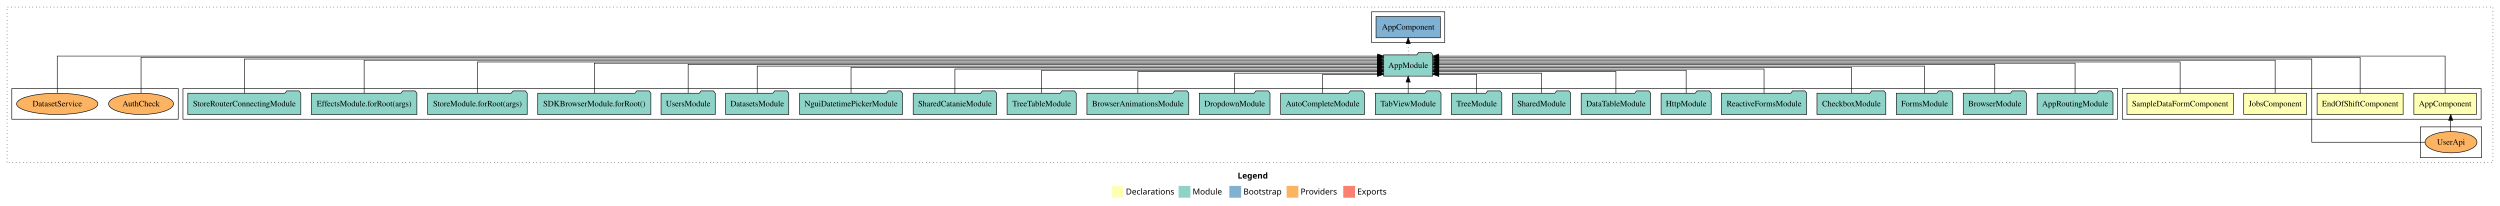
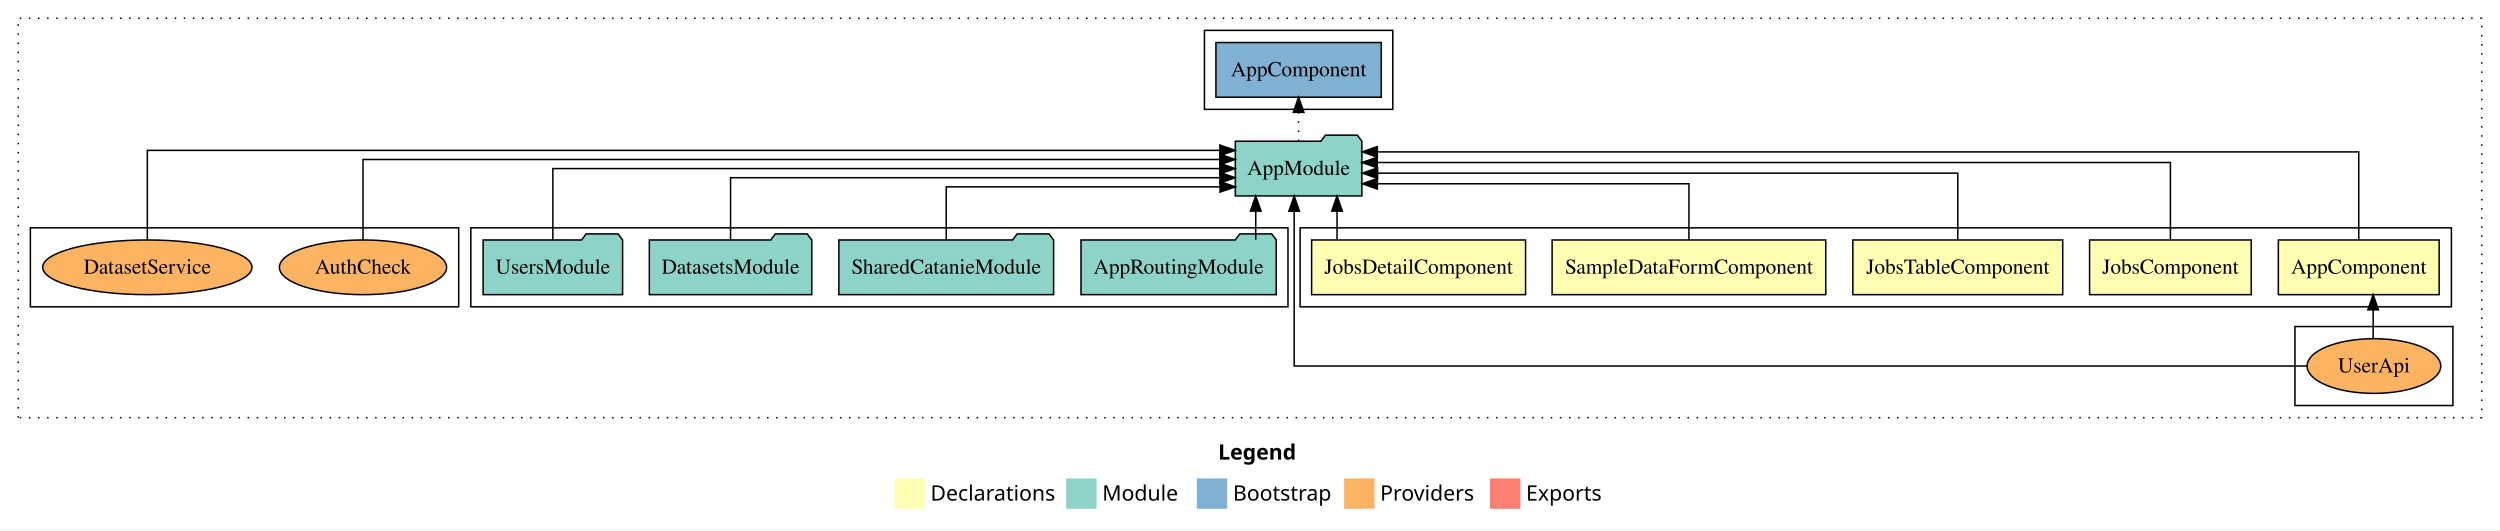
- <svg xmlns="http://www.w3.org/2000/svg" width="4236pt" height="349pt" viewBox="0.00 0.00 4236.00 349.00">
+ <svg xmlns="http://www.w3.org/2000/svg" width="1646pt" height="349pt" viewBox="0.00 0.00 1646.00 349.00">
  <g id="graph0" class="graph" transform="scale(1 1) rotate(0) translate(4 345)">
-     <polygon fill="#ffffff" stroke="transparent" points="-4,4 -4,-345 4232,-345 4232,4 -4,4" />
-     <text text-anchor="start" x="2093.009" y="-42.4" font-family="sans-serif" font-weight="bold" font-size="14.00" fill="#000000">Legend</text>
-     <polygon fill="#ffffb3" stroke="transparent" points="1880,-10 1880,-30 1900,-30 1900,-10 1880,-10" />
-     <text text-anchor="start" x="1903.629" y="-15.4" font-family="sans-serif" font-size="14.00" fill="#000000">  Declarations</text>
-     <polygon fill="#8dd3c7" stroke="transparent" points="1993,-10 1993,-30 2013,-30 2013,-10 1993,-10" />
-     <text text-anchor="start" x="2016.725" y="-15.4" font-family="sans-serif" font-size="14.00" fill="#000000">  Module</text>
-     <polygon fill="#80b1d3" stroke="transparent" points="2079,-10 2079,-30 2099,-30 2099,-10 2079,-10" />
-     <text text-anchor="start" x="2102.781" y="-15.4" font-family="sans-serif" font-size="14.00" fill="#000000">  Bootstrap</text>
-     <polygon fill="#fdb462" stroke="transparent" points="2176,-10 2176,-30 2196,-30 2196,-10 2176,-10" />
-     <text text-anchor="start" x="2199.673" y="-15.4" font-family="sans-serif" font-size="14.00" fill="#000000">  Providers</text>
-     <polygon fill="#fb8072" stroke="transparent" points="2272,-10 2272,-30 2292,-30 2292,-10 2272,-10" />
-     <text text-anchor="start" x="2295.726" y="-15.4" font-family="sans-serif" font-size="14.00" fill="#000000">  Exports</text>
+     <polygon fill="#ffffff" stroke="transparent" points="-4,4 -4,-345 1642,-345 1642,4 -4,4" />
+     <text text-anchor="start" x="798.009" y="-42.4" font-family="sans-serif" font-weight="bold" font-size="14.00" fill="#000000">Legend</text>
+     <polygon fill="#ffffb3" stroke="transparent" points="585,-10 585,-30 605,-30 605,-10 585,-10" />
+     <text text-anchor="start" x="608.629" y="-15.4" font-family="sans-serif" font-size="14.00" fill="#000000">  Declarations</text>
+     <polygon fill="#8dd3c7" stroke="transparent" points="698,-10 698,-30 718,-30 718,-10 698,-10" />
+     <text text-anchor="start" x="721.725" y="-15.4" font-family="sans-serif" font-size="14.00" fill="#000000">  Module</text>
+     <polygon fill="#80b1d3" stroke="transparent" points="784,-10 784,-30 804,-30 804,-10 784,-10" />
+     <text text-anchor="start" x="807.781" y="-15.4" font-family="sans-serif" font-size="14.00" fill="#000000">  Bootstrap</text>
+     <polygon fill="#fdb462" stroke="transparent" points="881,-10 881,-30 901,-30 901,-10 881,-10" />
+     <text text-anchor="start" x="904.673" y="-15.4" font-family="sans-serif" font-size="14.00" fill="#000000">  Providers</text>
+     <polygon fill="#fb8072" stroke="transparent" points="977,-10 977,-30 997,-30 997,-10 977,-10" />
+     <text text-anchor="start" x="1000.726" y="-15.4" font-family="sans-serif" font-size="14.00" fill="#000000">  Exports</text>
    <g id="clust1" class="cluster">
-       <polygon fill="none" stroke="#000000" stroke-dasharray="1,5" points="8,-70 8,-333 4220,-333 4220,-70 8,-70" />
+       <polygon fill="none" stroke="#000000" stroke-dasharray="1,5" points="8,-70 8,-333 1630,-333 1630,-70 8,-70" />
    </g>
    <g id="clust2" class="cluster">
-       <polygon fill="none" stroke="#000000" points="3592,-143 3592,-195 4200,-195 4200,-143 3592,-143" />
+       <polygon fill="none" stroke="#000000" points="852,-143 852,-195 1610,-195 1610,-143 852,-143" />
    </g>
    <g id="clust3" class="cluster">
-       <polygon fill="none" stroke="#000000" points="4097,-78 4097,-130 4201,-130 4201,-78 4097,-78" />
+       <polygon fill="none" stroke="#000000" points="1507,-78 1507,-130 1611,-130 1611,-78 1507,-78" />
    </g>
-     <g id="clust7" class="cluster">
-       <polygon fill="none" stroke="#000000" points="306,-143 306,-195 3584,-195 3584,-143 306,-143" />
-     </g>
-     <g id="clust9" class="cluster">
-       <polygon fill="none" stroke="#000000" points="2320,-273 2320,-325 2444,-325 2444,-273 2320,-273" />
+     <g id="clust8" class="cluster">
+       <polygon fill="none" stroke="#000000" points="306,-143 306,-195 844,-195 844,-143 306,-143" />
    </g>
    <g id="clust10" class="cluster">
+       <polygon fill="none" stroke="#000000" points="789,-273 789,-325 913,-325 913,-273 789,-273" />
+     </g>
+     <g id="clust11" class="cluster">
      <polygon fill="none" stroke="#000000" points="16,-143 16,-195 298,-195 298,-143 16,-143" />
    </g>
    <g id="node1" class="node">
-       <polygon fill="#ffffb3" stroke="#000000" points="4191.94,-187 4086.06,-187 4086.06,-151 4191.94,-151 4191.94,-187" />
-       <text text-anchor="middle" x="4139" y="-164.8" font-family="Times,serif" font-size="14.00" fill="#000000">AppComponent</text>
+       <polygon fill="#ffffb3" stroke="#000000" points="1601.94,-187 1496.06,-187 1496.06,-151 1601.94,-151 1601.94,-187" />
+       <text text-anchor="middle" x="1549" y="-164.8" font-family="Times,serif" font-size="14.00" fill="#000000">AppComponent</text>
+     </g>
+     <g id="node6" class="node">
+       <polygon fill="#8dd3c7" stroke="#000000" points="892.657,-252 889.657,-256 868.657,-256 865.657,-252 809.343,-252 809.343,-216 892.657,-216 892.657,-252" />
+       <text text-anchor="middle" x="851" y="-229.8" font-family="Times,serif" font-size="14.00" fill="#000000">AppModule</text>
+     </g>
+     <g id="edge1" class="edge">
+       <path fill="none" stroke="#000000" d="M1549,-187.011C1549,-209.485 1549,-245 1549,-245 1549,-245 902.832,-245 902.832,-245" />
+       <polygon fill="#000000" stroke="#000000" points="902.832,-241.5 892.832,-245 902.832,-248.5 902.832,-241.5" />
+     </g>
+     <g id="node2" class="node">
+       <polygon fill="#ffffb3" stroke="#000000" points="1478.222,-187 1371.778,-187 1371.778,-151 1478.222,-151 1478.222,-187" />
+       <text text-anchor="middle" x="1425" y="-164.8" font-family="Times,serif" font-size="14.00" fill="#000000">JobsComponent</text>
+     </g>
+     <g id="edge3" class="edge">
+       <path fill="none" stroke="#000000" d="M1425,-187.129C1425,-207.572 1425,-238 1425,-238 1425,-238 902.743,-238 902.743,-238" />
+       <polygon fill="#000000" stroke="#000000" points="902.743,-234.5 892.743,-238 902.743,-241.5 902.743,-234.5" />
+     </g>
+     <g id="node3" class="node">
+       <polygon fill="#ffffb3" stroke="#000000" points="1354.094,-187 1215.906,-187 1215.906,-151 1354.094,-151 1354.094,-187" />
+       <text text-anchor="middle" x="1285" y="-164.8" font-family="Times,serif" font-size="14.00" fill="#000000">JobsTableComponent</text>
+     </g>
+     <g id="edge4" class="edge">
+       <path fill="none" stroke="#000000" d="M1285,-187.267C1285,-205.555 1285,-231 1285,-231 1285,-231 903.008,-231 903.008,-231" />
+       <polygon fill="#000000" stroke="#000000" points="903.008,-227.5 893.008,-231 903.008,-234.5 903.008,-227.5" />
+     </g>
+     <g id="node4" class="node">
+       <polygon fill="#ffffb3" stroke="#000000" points="1198.086,-187 1017.914,-187 1017.914,-151 1198.086,-151 1198.086,-187" />
+       <text text-anchor="middle" x="1108" y="-164.8" font-family="Times,serif" font-size="14.00" fill="#000000">SampleDataFormComponent</text>
+     </g>
+     <g id="edge5" class="edge">
+       <path fill="none" stroke="#000000" d="M1108,-187.009C1108,-203.049 1108,-224 1108,-224 1108,-224 902.864,-224 902.864,-224" />
+       <polygon fill="#000000" stroke="#000000" points="902.864,-220.5 892.864,-224 902.863,-227.5 902.864,-220.5" />
    </g>
    <g id="node5" class="node">
-       <polygon fill="#8dd3c7" stroke="#000000" points="2423.657,-252 2420.657,-256 2399.657,-256 2396.657,-252 2340.343,-252 2340.343,-216 2423.657,-216 2423.657,-252" />
-       <text text-anchor="middle" x="2382" y="-229.8" font-family="Times,serif" font-size="14.00" fill="#000000">AppModule</text>
+       <polygon fill="#ffffb3" stroke="#000000" points="1000.43,-187 859.57,-187 859.57,-151 1000.43,-151 1000.43,-187" />
+       <text text-anchor="middle" x="930" y="-164.8" font-family="Times,serif" font-size="14.00" fill="#000000">JobsDetailComponent</text>
    </g>
-     <g id="edge1" class="edge">
-       <path fill="none" stroke="#000000" d="M4139,-187.38C4139,-211.279 4139,-250 4139,-250 4139,-250 2433.699,-250 2433.699,-250" />
-       <polygon fill="#000000" stroke="#000000" points="2433.699,-246.5 2423.699,-250 2433.699,-253.5 2433.699,-246.5" />
+     <g id="edge6" class="edge">
+       <path fill="none" stroke="#000000" d="M876.307,-187.106C876.307,-187.106 876.307,-205.991 876.307,-205.991" />
+       <polygon fill="#000000" stroke="#000000" points="872.807,-205.991 876.307,-215.991 879.807,-205.991 872.807,-205.991" />
    </g>
-     <g id="node2" class="node">
-       <polygon fill="#ffffb3" stroke="#000000" points="4067.877,-187 3922.123,-187 3922.123,-151 4067.877,-151 4067.877,-187" />
-       <text text-anchor="middle" x="3995" y="-164.8" font-family="Times,serif" font-size="14.00" fill="#000000">EndOfShiftComponent</text>
+     <g id="node12" class="node">
+       <polygon fill="#80b1d3" stroke="#000000" points="905.439,-317 796.561,-317 796.561,-281 905.439,-281 905.439,-317" />
+       <text text-anchor="middle" x="851" y="-294.8" font-family="Times,serif" font-size="14.00" fill="#000000">AppComponent </text>
    </g>
-     <g id="edge3" class="edge">
-       <path fill="none" stroke="#000000" d="M3995,-187.323C3995,-210.66 3995,-248 3995,-248 3995,-248 2433.903,-248 2433.903,-248" />
-       <polygon fill="#000000" stroke="#000000" points="2433.903,-244.5 2423.903,-248 2433.903,-251.5 2433.903,-244.5" />
+     <g id="edge11" class="edge">
+       <path fill="none" stroke="#000000" stroke-dasharray="1,5" d="M851,-252.106C851,-252.106 851,-270.991 851,-270.991" />
+       <polygon fill="#000000" stroke="#000000" points="847.5,-270.991 851,-280.991 854.5,-270.991 847.5,-270.991" />
    </g>
-     <g id="node3" class="node">
-       <polygon fill="#ffffb3" stroke="#000000" points="3904.222,-187 3797.778,-187 3797.778,-151 3904.222,-151 3904.222,-187" />
-       <text text-anchor="middle" x="3851" y="-164.8" font-family="Times,serif" font-size="14.00" fill="#000000">JobsComponent</text>
-     </g>
-     <g id="edge4" class="edge">
-       <path fill="none" stroke="#000000" d="M3851,-187.292C3851,-209.206 3851,-243 3851,-243 3851,-243 2433.988,-243 2433.988,-243" />
-       <polygon fill="#000000" stroke="#000000" points="2433.988,-239.5 2423.988,-243 2433.988,-246.5 2433.988,-239.5" />
-     </g>
-     <g id="node4" class="node">
-       <polygon fill="#ffffb3" stroke="#000000" points="3780.086,-187 3599.914,-187 3599.914,-151 3780.086,-151 3780.086,-187" />
-       <text text-anchor="middle" x="3690" y="-164.8" font-family="Times,serif" font-size="14.00" fill="#000000">SampleDataFormComponent</text>
-     </g>
-     <g id="edge5" class="edge">
-       <path fill="none" stroke="#000000" d="M3690,-187.284C3690,-208.321 3690,-240 3690,-240 3690,-240 2433.671,-240 2433.671,-240" />
-       <polygon fill="#000000" stroke="#000000" points="2433.671,-236.5 2423.671,-240 2433.671,-243.5 2433.671,-236.5" />
-     </g>
-     <g id="node29" class="node">
-       <polygon fill="#80b1d3" stroke="#000000" points="2436.439,-317 2327.561,-317 2327.561,-281 2436.439,-281 2436.439,-317" />
-       <text text-anchor="middle" x="2382" y="-294.8" font-family="Times,serif" font-size="14.00" fill="#000000">AppComponent </text>
-     </g>
-     <g id="edge28" class="edge">
-       <path fill="none" stroke="#000000" stroke-dasharray="1,5" d="M2382,-252.106C2382,-252.106 2382,-270.991 2382,-270.991" />
-       <polygon fill="#000000" stroke="#000000" points="2378.5,-270.991 2382,-280.991 2385.5,-270.991 2378.5,-270.991" />
-     </g>
-     <g id="node6" class="node">
-       <ellipse fill="#fdb462" stroke="#000000" cx="4149" cy="-104" rx="43.998" ry="18" />
-       <text text-anchor="middle" x="4149" y="-99.8" font-family="Times,serif" font-size="14.00" fill="#000000">UserApi</text>
+     <g id="node7" class="node">
+       <ellipse fill="#fdb462" stroke="#000000" cx="1559" cy="-104" rx="43.998" ry="18" />
+       <text text-anchor="middle" x="1559" y="-99.8" font-family="Times,serif" font-size="14.00" fill="#000000">UserApi</text>
    </g>
    <g id="edge2" class="edge">
-       <path fill="none" stroke="#000000" d="M4148.485,-122.106C4148.485,-122.106 4148.485,-140.991 4148.485,-140.991" />
-       <polygon fill="#000000" stroke="#000000" points="4144.986,-140.991 4148.485,-150.991 4151.986,-140.991 4144.986,-140.991" />
+       <path fill="none" stroke="#000000" d="M1558.486,-122.106C1558.486,-122.106 1558.486,-140.991 1558.486,-140.991" />
+       <polygon fill="#000000" stroke="#000000" points="1554.986,-140.991 1558.486,-150.991 1561.986,-140.991 1554.986,-140.991" />
    </g>
-     <g id="edge31" class="edge">
-       <path fill="none" stroke="#000000" d="M4105.179,-104C4036.955,-104 3913.086,-104 3913.086,-104 3913.086,-104 3913.086,-245 3913.086,-245 3913.086,-245 2433.747,-245 2433.747,-245" />
-       <polygon fill="#000000" stroke="#000000" points="2433.747,-241.5 2423.747,-245 2433.747,-248.5 2433.747,-241.5" />
-     </g>
-     <g id="node7" class="node">
-       <polygon fill="#8dd3c7" stroke="#000000" points="3576.274,-187 3573.274,-191 3552.274,-191 3549.274,-187 3447.726,-187 3447.726,-151 3576.274,-151 3576.274,-187" />
-       <text text-anchor="middle" x="3512" y="-164.8" font-family="Times,serif" font-size="14.00" fill="#000000">AppRoutingModule</text>
-     </g>
-     <g id="edge6" class="edge">
-       <path fill="none" stroke="#000000" d="M3512,-187.129C3512,-207.572 3512,-238 3512,-238 3512,-238 2433.896,-238 2433.896,-238" />
-       <polygon fill="#000000" stroke="#000000" points="2433.896,-234.5 2423.896,-238 2433.896,-241.5 2433.896,-234.5" />
+     <g id="edge14" class="edge">
+       <path fill="none" stroke="#000000" d="M1515.066,-104C1360.07,-104 848.086,-104 848.086,-104 848.086,-104 848.086,-205.924 848.086,-205.924" />
+       <polygon fill="#000000" stroke="#000000" points="844.586,-205.924 848.086,-215.924 851.586,-205.924 844.586,-205.924" />
    </g>
    <g id="node8" class="node">
-       <polygon fill="#8dd3c7" stroke="#000000" points="3429.473,-187 3426.473,-191 3405.473,-191 3402.473,-187 3322.527,-187 3322.527,-151 3429.473,-151 3429.473,-187" />
-       <text text-anchor="middle" x="3376" y="-164.8" font-family="Times,serif" font-size="14.00" fill="#000000">BrowserModule</text>
+       <polygon fill="#8dd3c7" stroke="#000000" points="836.274,-187 833.274,-191 812.274,-191 809.274,-187 707.726,-187 707.726,-151 836.274,-151 836.274,-187" />
+       <text text-anchor="middle" x="772" y="-164.8" font-family="Times,serif" font-size="14.00" fill="#000000">AppRoutingModule</text>
    </g>
    <g id="edge7" class="edge">
-       <path fill="none" stroke="#000000" d="M3376,-187.308C3376,-207.145 3376,-236 3376,-236 3376,-236 2433.76,-236 2433.76,-236" />
-       <polygon fill="#000000" stroke="#000000" points="2433.76,-232.5 2423.76,-236 2433.76,-239.5 2433.76,-232.5" />
+       <path fill="none" stroke="#000000" d="M822.779,-187.106C822.779,-187.106 822.779,-205.991 822.779,-205.991" />
+       <polygon fill="#000000" stroke="#000000" points="819.279,-205.991 822.779,-215.991 826.279,-205.991 819.279,-205.991" />
    </g>
    <g id="node9" class="node">
-       <polygon fill="#8dd3c7" stroke="#000000" points="3304.829,-187 3301.829,-191 3280.829,-191 3277.829,-187 3209.171,-187 3209.171,-151 3304.829,-151 3304.829,-187" />
-       <text text-anchor="middle" x="3257" y="-164.8" font-family="Times,serif" font-size="14.00" fill="#000000">FormsModule</text>
+       <polygon fill="#8dd3c7" stroke="#000000" points="689.684,-187 686.684,-191 665.684,-191 662.684,-187 548.316,-187 548.316,-151 689.684,-151 689.684,-187" />
+       <text text-anchor="middle" x="619" y="-164.8" font-family="Times,serif" font-size="14.00" fill="#000000">SharedCatanieModule</text>
    </g>
    <g id="edge8" class="edge">
-       <path fill="none" stroke="#000000" d="M3257,-187.169C3257,-206.09 3257,-233 3257,-233 3257,-233 2433.908,-233 2433.908,-233" />
-       <polygon fill="#000000" stroke="#000000" points="2433.908,-229.5 2423.908,-233 2433.908,-236.5 2433.908,-229.5" />
+       <path fill="none" stroke="#000000" d="M619,-187.24C619,-202.571 619,-222 619,-222 619,-222 799.255,-222 799.255,-222" />
+       <polygon fill="#000000" stroke="#000000" points="799.255,-225.5 809.255,-222 799.255,-218.5 799.255,-225.5" />
    </g>
    <g id="node10" class="node">
-       <polygon fill="#8dd3c7" stroke="#000000" points="3191.316,-187 3188.316,-191 3167.316,-191 3164.316,-187 3074.684,-187 3074.684,-151 3191.316,-151 3191.316,-187" />
-       <text text-anchor="middle" x="3133" y="-164.8" font-family="Times,serif" font-size="14.00" fill="#000000">CheckboxModule</text>
+       <polygon fill="#8dd3c7" stroke="#000000" points="530.471,-187 527.471,-191 506.471,-191 503.471,-187 423.529,-187 423.529,-151 530.471,-151 530.471,-187" />
+       <text text-anchor="middle" x="477" y="-164.8" font-family="Times,serif" font-size="14.00" fill="#000000">DatasetsModule</text>
    </g>
    <g id="edge9" class="edge">
-       <path fill="none" stroke="#000000" d="M3133,-187.267C3133,-205.555 3133,-231 3133,-231 3133,-231 2433.716,-231 2433.716,-231" />
-       <polygon fill="#000000" stroke="#000000" points="2433.716,-227.5 2423.716,-231 2433.716,-234.5 2433.716,-227.5" />
+       <path fill="none" stroke="#000000" d="M477,-187.023C477,-204.373 477,-228 477,-228 477,-228 799.186,-228 799.186,-228" />
+       <polygon fill="#000000" stroke="#000000" points="799.186,-231.5 809.186,-228 799.186,-224.5 799.186,-231.5" />
    </g>
    <g id="node11" class="node">
-       <polygon fill="#8dd3c7" stroke="#000000" points="3057.305,-187 3054.305,-191 3033.305,-191 3030.305,-187 2912.695,-187 2912.695,-151 3057.305,-151 3057.305,-187" />
-       <text text-anchor="middle" x="2985" y="-164.8" font-family="Times,serif" font-size="14.00" fill="#000000">ReactiveFormsModule</text>
+       <polygon fill="#8dd3c7" stroke="#000000" points="405.922,-187 402.922,-191 381.922,-191 378.922,-187 314.078,-187 314.078,-151 405.922,-151 405.922,-187" />
+       <text text-anchor="middle" x="360" y="-164.8" font-family="Times,serif" font-size="14.00" fill="#000000">UsersModule</text>
    </g>
    <g id="edge10" class="edge">
-       <path fill="none" stroke="#000000" d="M2985,-187.023C2985,-204.373 2985,-228 2985,-228 2985,-228 2433.923,-228 2433.923,-228" />
-       <polygon fill="#000000" stroke="#000000" points="2433.923,-224.5 2423.923,-228 2433.923,-231.5 2433.923,-224.5" />
-     </g>
-     <g id="node12" class="node">
-       <polygon fill="#8dd3c7" stroke="#000000" points="2895.439,-187 2892.439,-191 2871.439,-191 2868.439,-187 2810.561,-187 2810.561,-151 2895.439,-151 2895.439,-187" />
-       <text text-anchor="middle" x="2853" y="-164.8" font-family="Times,serif" font-size="14.00" fill="#000000">HttpModule</text>
-     </g>
-     <g id="edge11" class="edge">
-       <path fill="none" stroke="#000000" d="M2853,-187.035C2853,-203.734 2853,-226 2853,-226 2853,-226 2433.798,-226 2433.798,-226" />
-       <polygon fill="#000000" stroke="#000000" points="2433.798,-222.5 2423.798,-226 2433.798,-229.5 2433.798,-222.5" />
+       <path fill="none" stroke="#000000" d="M360,-187.106C360,-206.339 360,-234 360,-234 360,-234 799.138,-234 799.138,-234" />
+       <polygon fill="#000000" stroke="#000000" points="799.138,-237.5 809.138,-234 799.138,-230.5 799.138,-237.5" />
    </g>
    <g id="node13" class="node">
-       <polygon fill="#8dd3c7" stroke="#000000" points="2792.849,-187 2789.849,-191 2768.849,-191 2765.849,-187 2675.151,-187 2675.151,-151 2792.849,-151 2792.849,-187" />
-       <text text-anchor="middle" x="2734" y="-164.8" font-family="Times,serif" font-size="14.00" fill="#000000">DataTableModule</text>
-     </g>
-     <g id="edge12" class="edge">
-       <path fill="none" stroke="#000000" d="M2734,-187.009C2734,-203.049 2734,-224 2734,-224 2734,-224 2433.761,-224 2433.761,-224" />
-       <polygon fill="#000000" stroke="#000000" points="2433.761,-220.5 2423.761,-224 2433.761,-227.5 2433.761,-220.5" />
-     </g>
-     <g id="node14" class="node">
-       <polygon fill="#8dd3c7" stroke="#000000" points="2657.423,-187 2654.423,-191 2633.423,-191 2630.423,-187 2558.577,-187 2558.577,-151 2657.423,-151 2657.423,-187" />
-       <text text-anchor="middle" x="2608" y="-164.8" font-family="Times,serif" font-size="14.00" fill="#000000">SharedModule</text>
-     </g>
-     <g id="edge13" class="edge">
-       <path fill="none" stroke="#000000" d="M2608,-187.187C2608,-202.182 2608,-221 2608,-221 2608,-221 2433.715,-221 2433.715,-221" />
-       <polygon fill="#000000" stroke="#000000" points="2433.715,-217.5 2423.715,-221 2433.715,-224.5 2433.715,-217.5" />
-     </g>
-     <g id="node15" class="node">
-       <polygon fill="#8dd3c7" stroke="#000000" points="2540.692,-187 2537.692,-191 2516.692,-191 2513.692,-187 2455.308,-187 2455.308,-151 2540.692,-151 2540.692,-187" />
-       <text text-anchor="middle" x="2498" y="-164.8" font-family="Times,serif" font-size="14.00" fill="#000000">TreeModule</text>
-     </g>
-     <g id="edge14" class="edge">
-       <path fill="none" stroke="#000000" d="M2498,-187.051C2498,-201.373 2498,-219 2498,-219 2498,-219 2433.879,-219 2433.879,-219" />
-       <polygon fill="#000000" stroke="#000000" points="2433.879,-215.5 2423.879,-219 2433.879,-222.5 2433.879,-215.5" />
-     </g>
-     <g id="node16" class="node">
-       <polygon fill="#8dd3c7" stroke="#000000" points="2437.636,-187 2434.636,-191 2413.636,-191 2410.636,-187 2326.364,-187 2326.364,-151 2437.636,-151 2437.636,-187" />
-       <text text-anchor="middle" x="2382" y="-164.8" font-family="Times,serif" font-size="14.00" fill="#000000">TabViewModule</text>
-     </g>
-     <g id="edge15" class="edge">
-       <path fill="none" stroke="#000000" d="M2382,-187.106C2382,-187.106 2382,-205.991 2382,-205.991" />
-       <polygon fill="#000000" stroke="#000000" points="2378.5,-205.991 2382,-215.991 2385.5,-205.991 2378.5,-205.991" />
-     </g>
-     <g id="node17" class="node">
-       <polygon fill="#8dd3c7" stroke="#000000" points="2307.985,-187 2304.985,-191 2283.985,-191 2280.985,-187 2166.015,-187 2166.015,-151 2307.985,-151 2307.985,-187" />
-       <text text-anchor="middle" x="2237" y="-164.8" font-family="Times,serif" font-size="14.00" fill="#000000">AutoCompleteModule</text>
-     </g>
-     <g id="edge16" class="edge">
-       <path fill="none" stroke="#000000" d="M2237,-187.051C2237,-201.373 2237,-219 2237,-219 2237,-219 2330.06,-219 2330.06,-219" />
-       <polygon fill="#000000" stroke="#000000" points="2330.06,-222.5 2340.06,-219 2330.06,-215.5 2330.06,-222.5" />
-     </g>
-     <g id="node18" class="node">
-       <polygon fill="#8dd3c7" stroke="#000000" points="2147.924,-187 2144.924,-191 2123.924,-191 2120.924,-187 2028.076,-187 2028.076,-151 2147.924,-151 2147.924,-187" />
-       <text text-anchor="middle" x="2088" y="-164.8" font-family="Times,serif" font-size="14.00" fill="#000000">DropdownModule</text>
-     </g>
-     <g id="edge17" class="edge">
-       <path fill="none" stroke="#000000" d="M2088,-187.187C2088,-202.182 2088,-221 2088,-221 2088,-221 2330.189,-221 2330.189,-221" />
-       <polygon fill="#000000" stroke="#000000" points="2330.189,-224.5 2340.189,-221 2330.189,-217.5 2330.189,-224.5" />
-     </g>
-     <g id="node19" class="node">
-       <polygon fill="#8dd3c7" stroke="#000000" points="2010.302,-187 2007.302,-191 1986.302,-191 1983.302,-187 1837.698,-187 1837.698,-151 2010.302,-151 2010.302,-187" />
-       <text text-anchor="middle" x="1924" y="-164.8" font-family="Times,serif" font-size="14.00" fill="#000000">BrowserAnimationsModule</text>
-     </g>
-     <g id="edge18" class="edge">
-       <path fill="none" stroke="#000000" d="M1924,-187.009C1924,-203.049 1924,-224 1924,-224 1924,-224 2330.141,-224 2330.141,-224" />
-       <polygon fill="#000000" stroke="#000000" points="2330.141,-227.5 2340.141,-224 2330.141,-220.5 2330.141,-227.5" />
-     </g>
-     <g id="node20" class="node">
-       <polygon fill="#8dd3c7" stroke="#000000" points="1819.565,-187 1816.565,-191 1795.565,-191 1792.565,-187 1702.435,-187 1702.435,-151 1819.565,-151 1819.565,-187" />
-       <text text-anchor="middle" x="1761" y="-164.8" font-family="Times,serif" font-size="14.00" fill="#000000">TreeTableModule</text>
-     </g>
-     <g id="edge19" class="edge">
-       <path fill="none" stroke="#000000" d="M1761,-187.035C1761,-203.734 1761,-226 1761,-226 1761,-226 2330.29,-226 2330.29,-226" />
-       <polygon fill="#000000" stroke="#000000" points="2330.29,-229.5 2340.29,-226 2330.29,-222.5 2330.29,-229.5" />
-     </g>
-     <g id="node21" class="node">
-       <polygon fill="#8dd3c7" stroke="#000000" points="1684.684,-187 1681.684,-191 1660.684,-191 1657.684,-187 1543.316,-187 1543.316,-151 1684.684,-151 1684.684,-187" />
-       <text text-anchor="middle" x="1614" y="-164.8" font-family="Times,serif" font-size="14.00" fill="#000000">SharedCatanieModule</text>
-     </g>
-     <g id="edge20" class="edge">
-       <path fill="none" stroke="#000000" d="M1614,-187.023C1614,-204.373 1614,-228 1614,-228 1614,-228 2330.164,-228 2330.164,-228" />
-       <polygon fill="#000000" stroke="#000000" points="2330.164,-231.5 2340.164,-228 2330.164,-224.5 2330.164,-231.5" />
-     </g>
-     <g id="node22" class="node">
-       <polygon fill="#8dd3c7" stroke="#000000" points="1525.123,-187 1522.123,-191 1501.123,-191 1498.123,-187 1350.877,-187 1350.877,-151 1525.123,-151 1525.123,-187" />
-       <text text-anchor="middle" x="1438" y="-164.8" font-family="Times,serif" font-size="14.00" fill="#000000">NguiDatetimePickerModule</text>
-     </g>
-     <g id="edge21" class="edge">
-       <path fill="none" stroke="#000000" d="M1438,-187.267C1438,-205.555 1438,-231 1438,-231 1438,-231 2330.22,-231 2330.22,-231" />
-       <polygon fill="#000000" stroke="#000000" points="2330.22,-234.5 2340.22,-231 2330.219,-227.5 2330.22,-234.5" />
-     </g>
-     <g id="node23" class="node">
-       <polygon fill="#8dd3c7" stroke="#000000" points="1332.471,-187 1329.471,-191 1308.471,-191 1305.471,-187 1225.529,-187 1225.529,-151 1332.471,-151 1332.471,-187" />
-       <text text-anchor="middle" x="1279" y="-164.8" font-family="Times,serif" font-size="14.00" fill="#000000">DatasetsModule</text>
-     </g>
-     <g id="edge22" class="edge">
-       <path fill="none" stroke="#000000" d="M1279,-187.169C1279,-206.09 1279,-233 1279,-233 1279,-233 2330.108,-233 2330.108,-233" />
-       <polygon fill="#000000" stroke="#000000" points="2330.108,-236.5 2340.108,-233 2330.108,-229.5 2330.108,-236.5" />
-     </g>
-     <g id="node24" class="node">
-       <polygon fill="#8dd3c7" stroke="#000000" points="1207.922,-187 1204.922,-191 1183.922,-191 1180.922,-187 1116.078,-187 1116.078,-151 1207.922,-151 1207.922,-187" />
-       <text text-anchor="middle" x="1162" y="-164.8" font-family="Times,serif" font-size="14.00" fill="#000000">UsersModule</text>
-     </g>
-     <g id="edge23" class="edge">
-       <path fill="none" stroke="#000000" d="M1162,-187.308C1162,-207.145 1162,-236 1162,-236 1162,-236 2330.005,-236 2330.005,-236" />
-       <polygon fill="#000000" stroke="#000000" points="2330.005,-239.5 2340.005,-236 2330.005,-232.5 2330.005,-239.5" />
-     </g>
-     <g id="node25" class="node">
-       <polygon fill="#8dd3c7" stroke="#000000" points="1098.839,-187 1095.839,-191 1074.839,-191 1071.839,-187 907.161,-187 907.161,-151 1098.839,-151 1098.839,-187" />
-       <text text-anchor="middle" x="1003" y="-164.8" font-family="Times,serif" font-size="14.00" fill="#000000">SDKBrowserModule.forRoot()</text>
-     </g>
-     <g id="edge24" class="edge">
-       <path fill="none" stroke="#000000" d="M1003,-187.129C1003,-207.572 1003,-238 1003,-238 1003,-238 2329.976,-238 2329.976,-238" />
-       <polygon fill="#000000" stroke="#000000" points="2329.976,-241.5 2339.976,-238 2329.976,-234.5 2329.976,-241.5" />
-     </g>
-     <g id="node26" class="node">
-       <polygon fill="#8dd3c7" stroke="#000000" points="889.288,-187 886.288,-191 865.288,-191 862.288,-187 720.712,-187 720.712,-151 889.288,-151 889.288,-187" />
-       <text text-anchor="middle" x="805" y="-164.8" font-family="Times,serif" font-size="14.00" fill="#000000">StoreModule.forRoot(args)</text>
-     </g>
-     <g id="edge25" class="edge">
-       <path fill="none" stroke="#000000" d="M805,-187.284C805,-208.321 805,-240 805,-240 805,-240 2330.225,-240 2330.225,-240" />
-       <polygon fill="#000000" stroke="#000000" points="2330.225,-243.5 2340.225,-240 2330.225,-236.5 2330.225,-243.5" />
-     </g>
-     <g id="node27" class="node">
-       <polygon fill="#8dd3c7" stroke="#000000" points="702.377,-187 699.377,-191 678.377,-191 675.377,-187 523.623,-187 523.623,-151 702.377,-151 702.377,-187" />
-       <text text-anchor="middle" x="613" y="-164.8" font-family="Times,serif" font-size="14.00" fill="#000000">EffectsModule.forRoot(args)</text>
-     </g>
-     <g id="edge26" class="edge">
-       <path fill="none" stroke="#000000" d="M613,-187.292C613,-209.206 613,-243 613,-243 613,-243 2330.017,-243 2330.017,-243" />
-       <polygon fill="#000000" stroke="#000000" points="2330.017,-246.5 2340.017,-243 2330.016,-239.5 2330.017,-246.5" />
-     </g>
-     <g id="node28" class="node">
-       <polygon fill="#8dd3c7" stroke="#000000" points="505.748,-187 502.748,-191 481.748,-191 478.748,-187 314.252,-187 314.252,-151 505.748,-151 505.748,-187" />
-       <text text-anchor="middle" x="410" y="-164.8" font-family="Times,serif" font-size="14.00" fill="#000000">StoreRouterConnectingModule</text>
-     </g>
-     <g id="edge27" class="edge">
-       <path fill="none" stroke="#000000" d="M410,-187.011C410,-209.485 410,-245 410,-245 410,-245 2329.9,-245 2329.9,-245" />
-       <polygon fill="#000000" stroke="#000000" points="2329.9,-248.5 2339.9,-245 2329.9,-241.5 2329.9,-248.5" />
-     </g>
-     <g id="node30" class="node">
      <ellipse fill="#fdb462" stroke="#000000" cx="235" cy="-169" rx="55.038" ry="18" />
      <text text-anchor="middle" x="235" y="-164.8" font-family="Times,serif" font-size="14.00" fill="#000000">AuthCheck</text>
    </g>
-     <g id="edge29" class="edge">
-       <path fill="none" stroke="#000000" d="M235,-187.323C235,-210.66 235,-248 235,-248 235,-248 2330.075,-248 2330.075,-248" />
-       <polygon fill="#000000" stroke="#000000" points="2330.076,-251.5 2340.075,-248 2330.075,-244.5 2330.076,-251.5" />
+     <g id="edge12" class="edge">
+       <path fill="none" stroke="#000000" d="M235,-187.284C235,-208.321 235,-240 235,-240 235,-240 799.144,-240 799.144,-240" />
+       <polygon fill="#000000" stroke="#000000" points="799.144,-243.5 809.144,-240 799.144,-236.5 799.144,-243.5" />
    </g>
-     <g id="node31" class="node">
+     <g id="node14" class="node">
      <ellipse fill="#fdb462" stroke="#000000" cx="93" cy="-169" rx="68.893" ry="18" />
      <text text-anchor="middle" x="93" y="-164.8" font-family="Times,serif" font-size="14.00" fill="#000000">DatasetService</text>
    </g>
-     <g id="edge30" class="edge">
-       <path fill="none" stroke="#000000" d="M93,-187.38C93,-211.279 93,-250 93,-250 93,-250 2330.316,-250 2330.316,-250" />
-       <polygon fill="#000000" stroke="#000000" points="2330.316,-253.5 2340.316,-250 2330.316,-246.5 2330.316,-253.5" />
+     <g id="edge13" class="edge">
+       <path fill="none" stroke="#000000" d="M93,-187.248C93,-210.018 93,-246 93,-246 93,-246 799.167,-246 799.167,-246" />
+       <polygon fill="#000000" stroke="#000000" points="799.167,-249.5 809.167,-246 799.167,-242.5 799.167,-249.5" />
    </g>
  </g>
</svg>
